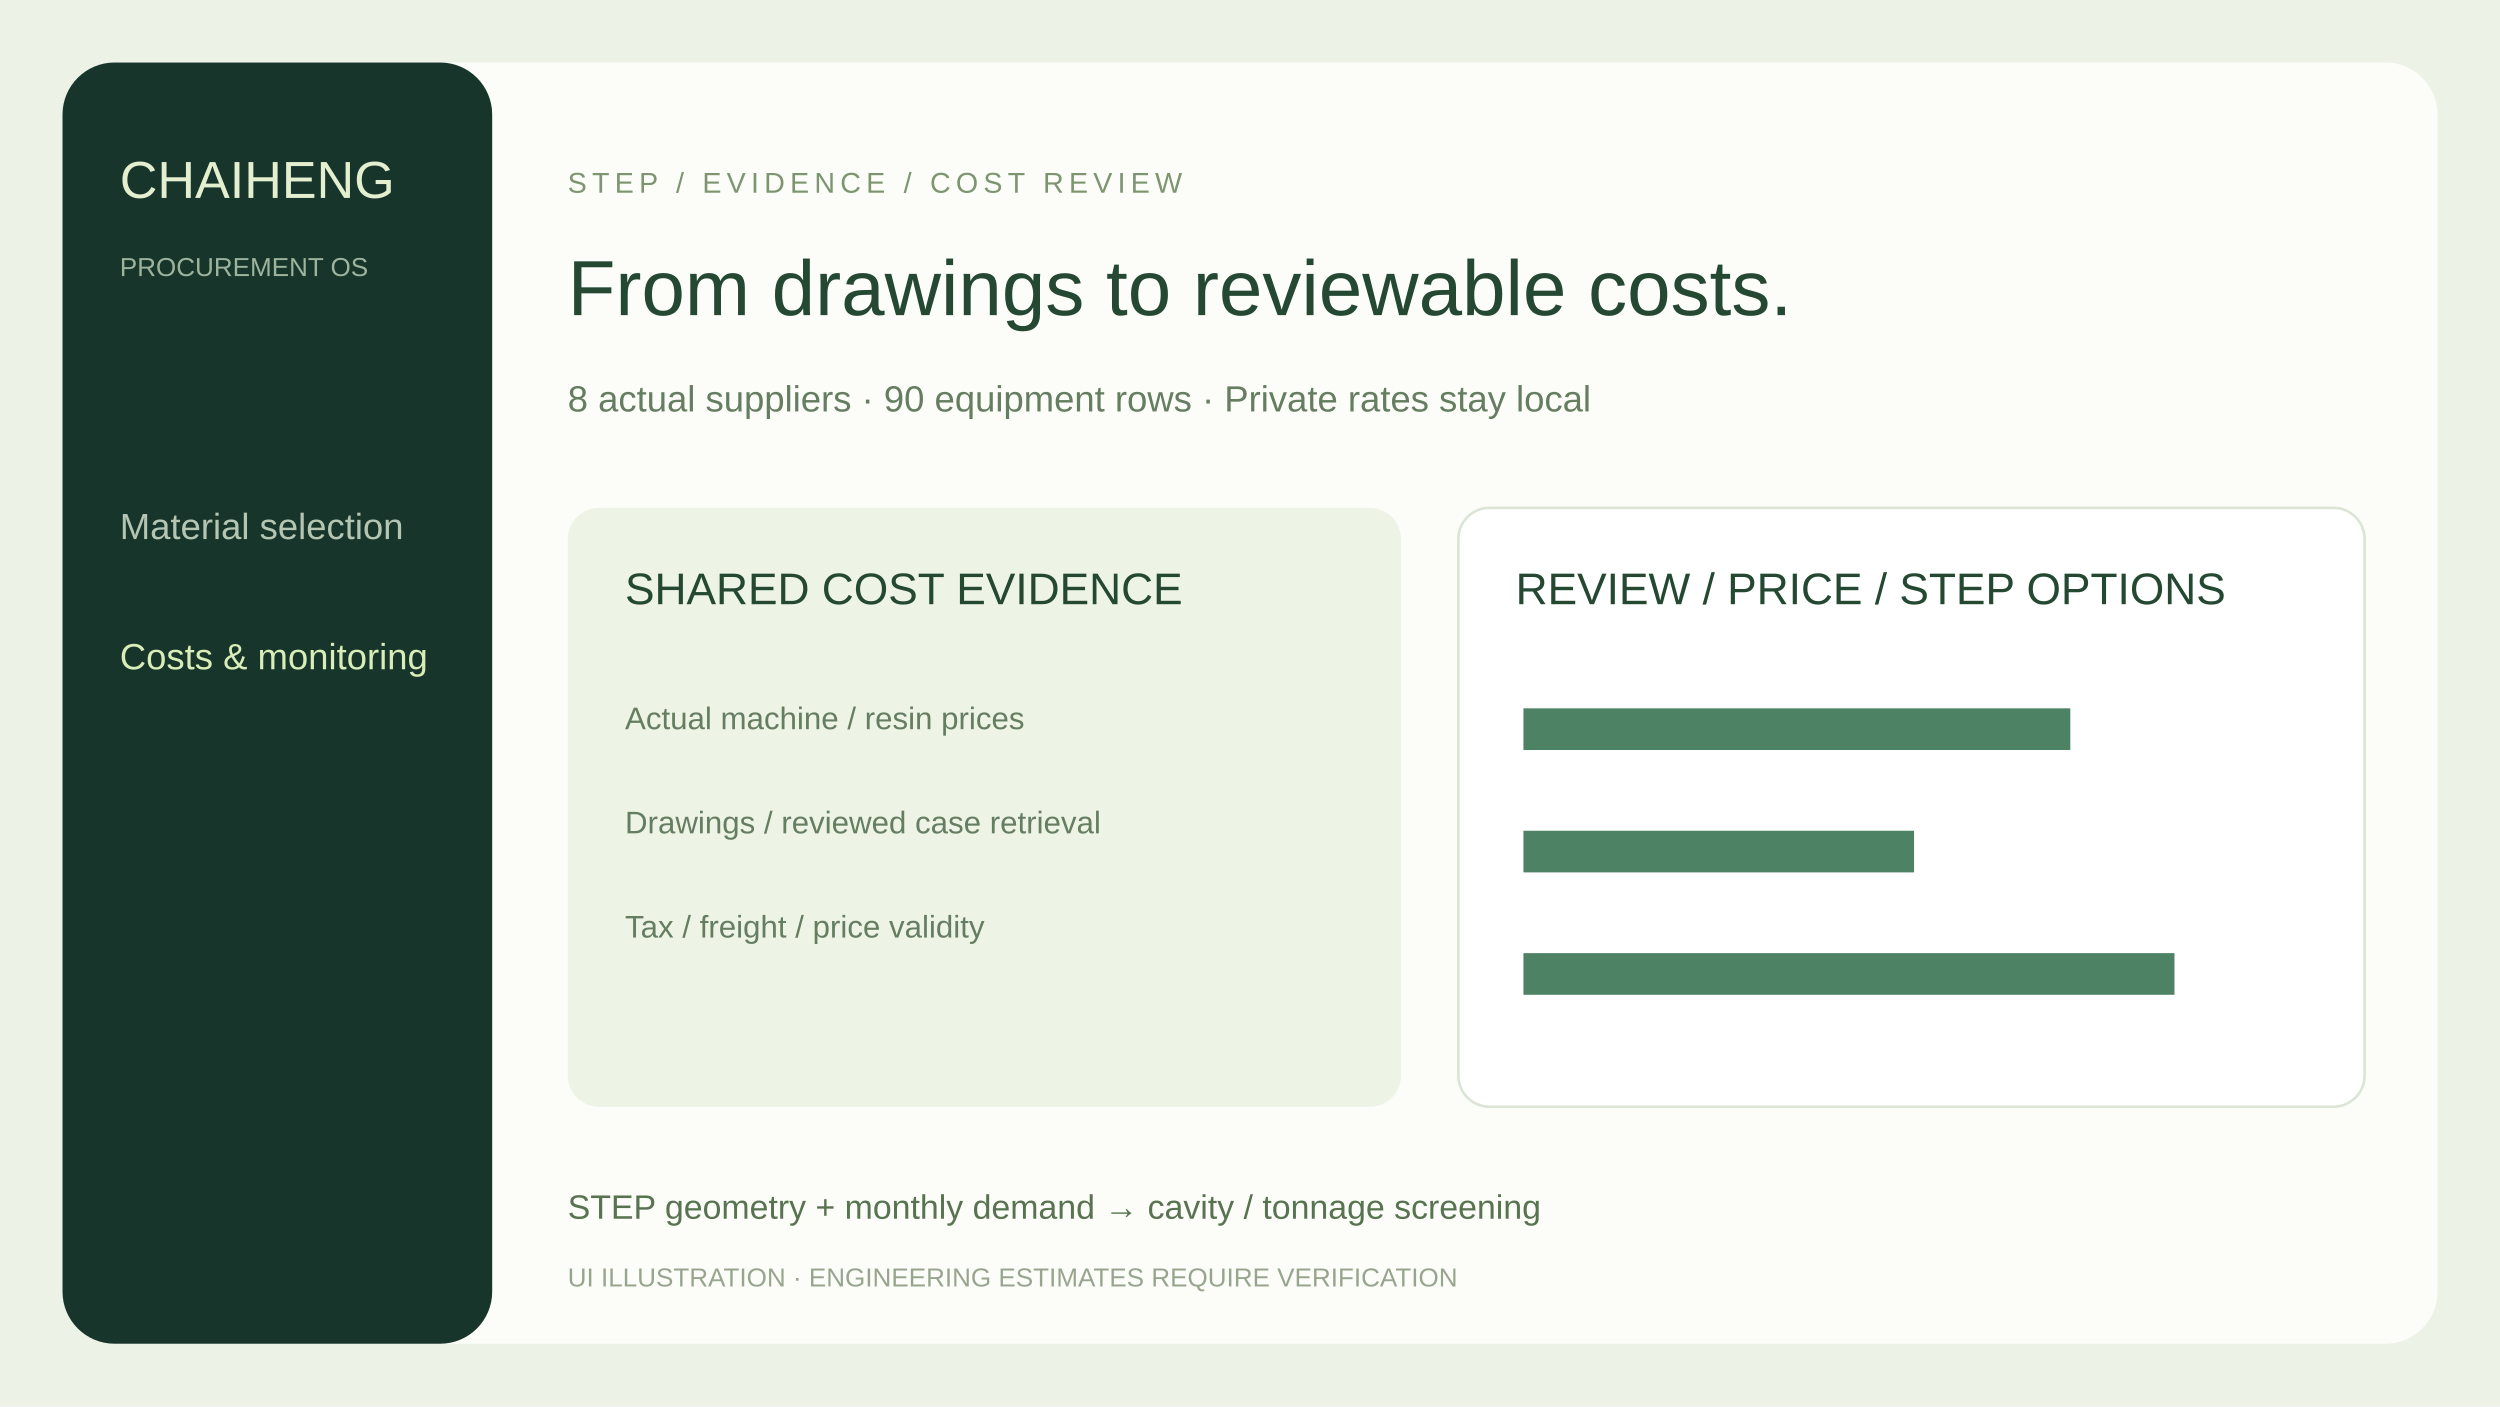
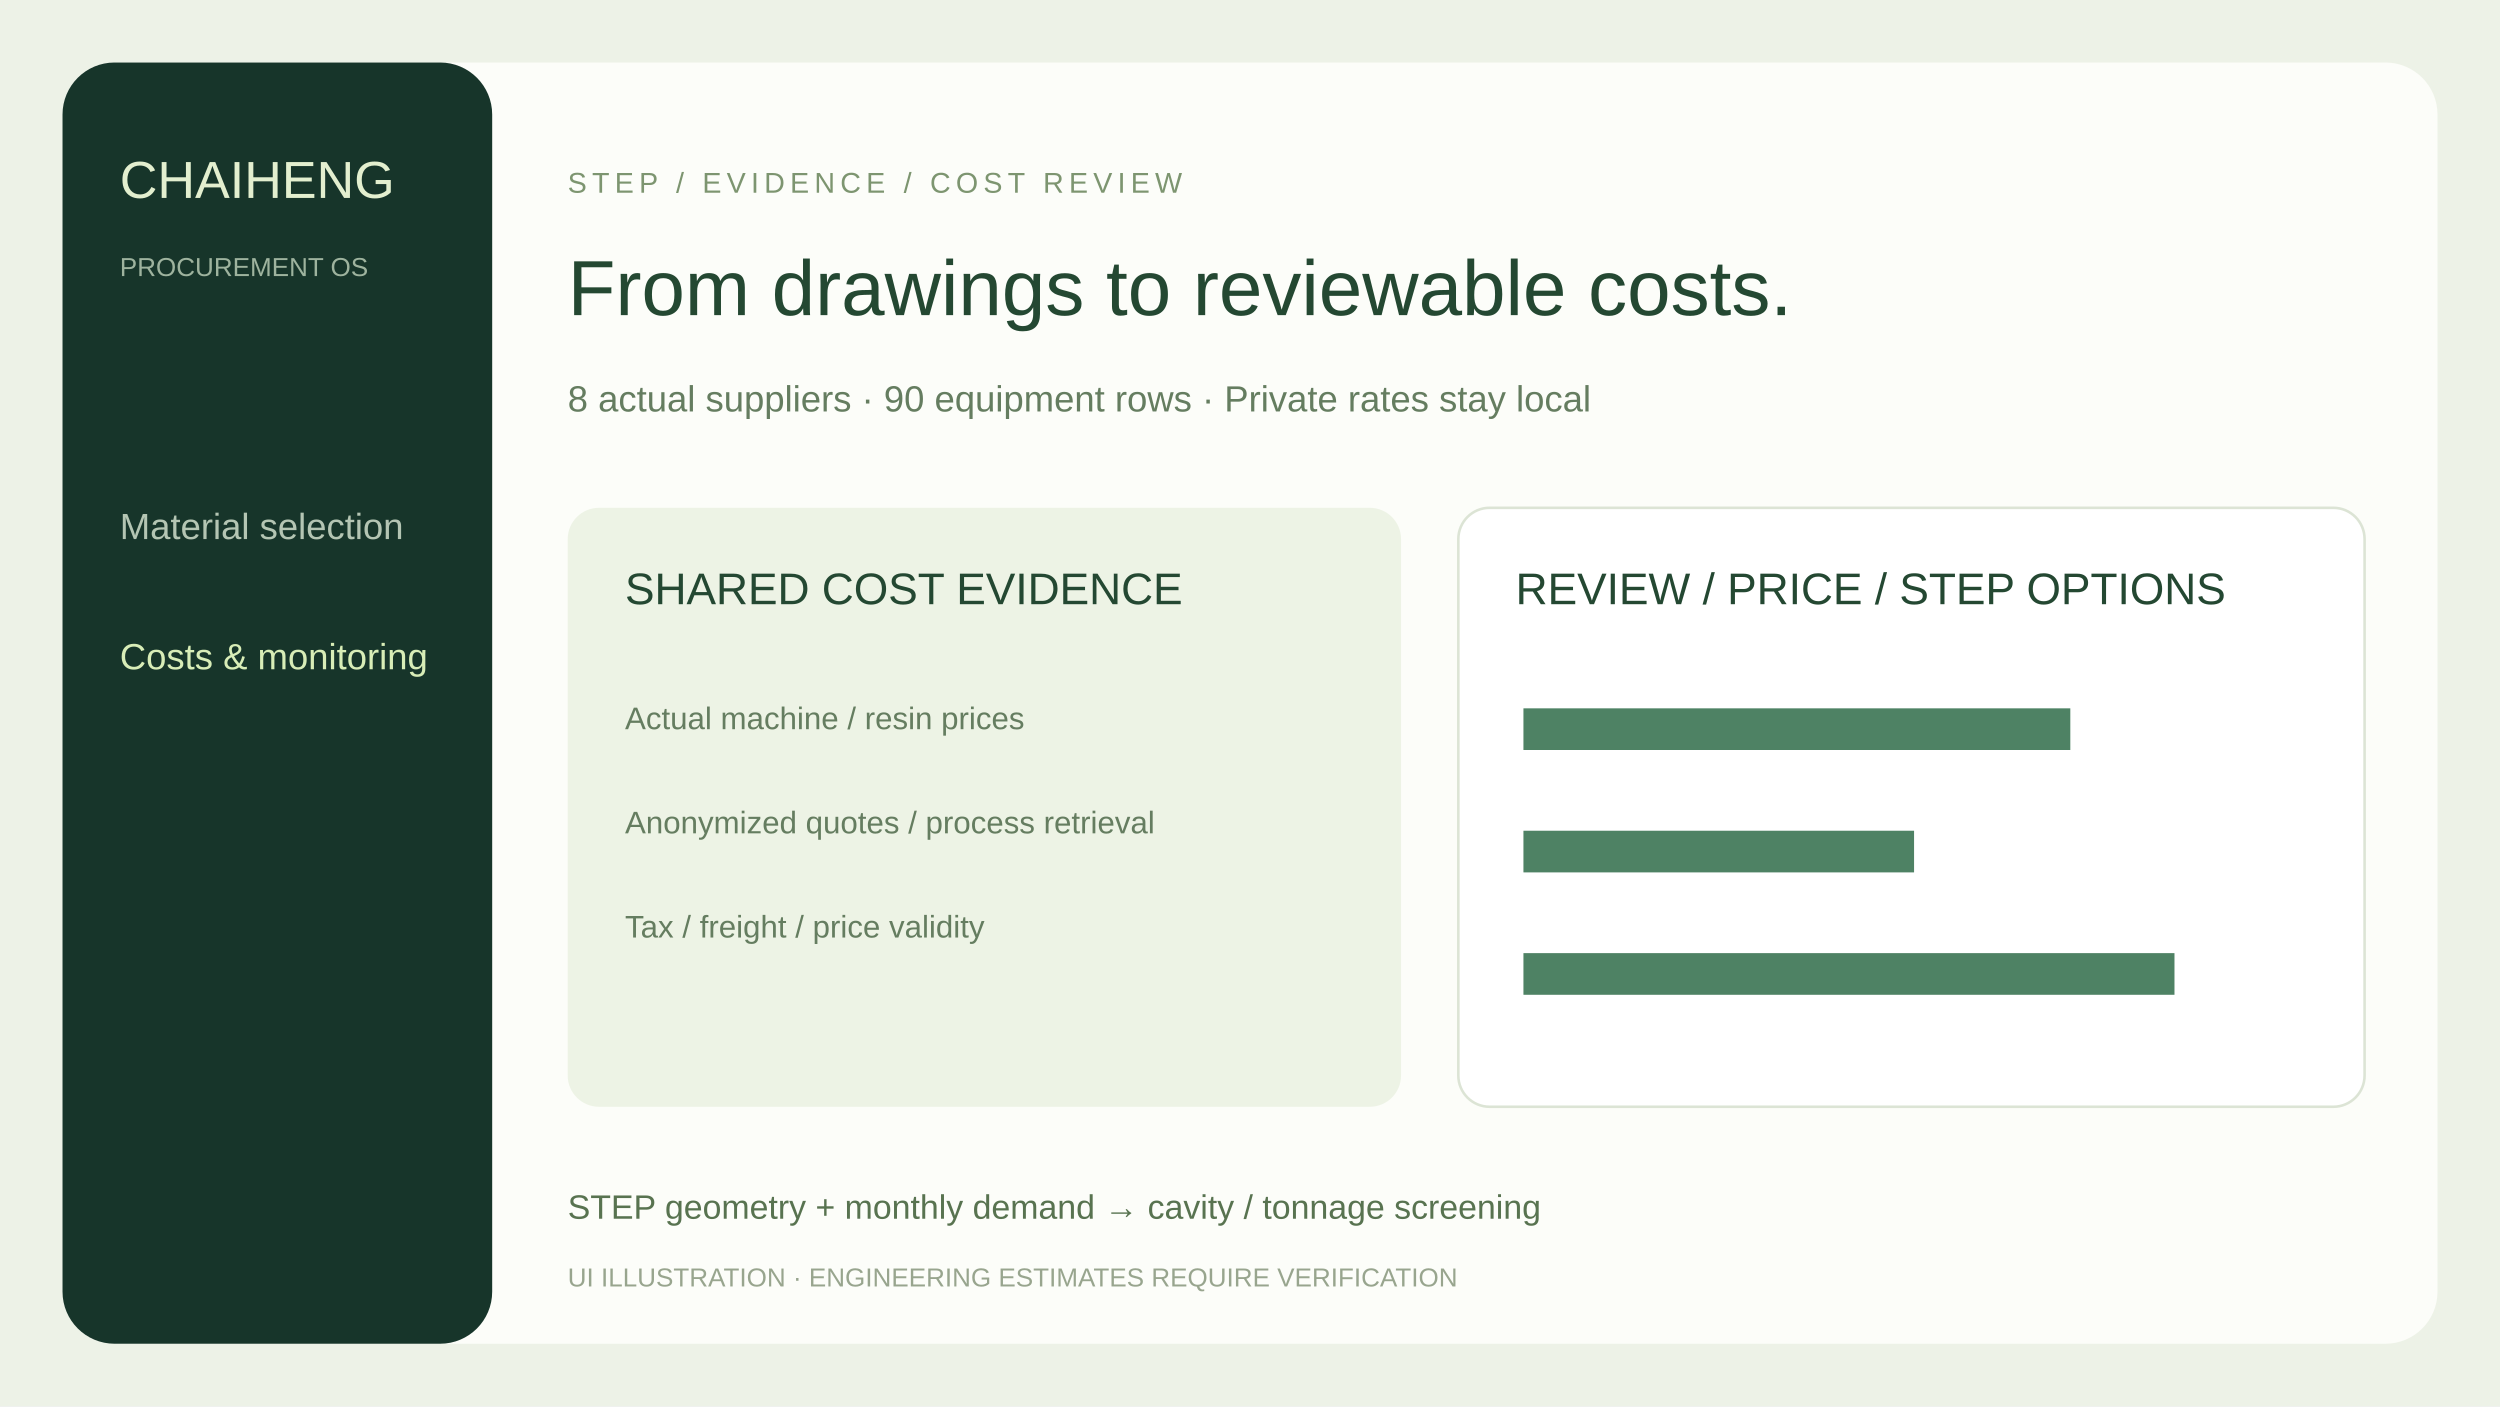
<svg xmlns="http://www.w3.org/2000/svg" width="960" height="540" viewBox="0 0 960 540">
  <rect width="960" height="540" fill="#edf2e7" />
  <rect x="24" y="24" width="912" height="492" rx="20" fill="#fcfdf9" />
  <rect x="24" y="24" width="165" height="492" rx="20" fill="#17352a" />
  <g font-family="Arial,sans-serif">
    <text x="46" y="76" font-size="20" fill="#e3efcf">CHAIHENG</text>
    <text x="46" y="106" font-size="10" fill="#9eb39e">PROCUREMENT OS</text>
    <text x="46" y="207" fill="#b4c5b3" font-size="14">Material selection</text>
    <text x="46" y="257" fill="#d8edb7" font-size="14">Costs &amp; monitoring</text>
    <text x="218" y="74" font-size="11" letter-spacing="2" fill="#7d9570">STEP / EVIDENCE / COST REVIEW</text>
    <text x="218" y="121" font-size="30" fill="#244832">From drawings to reviewable costs.</text>
    <text x="218" y="158" font-size="14" fill="#657d60">8 actual suppliers · 90 equipment rows · Private rates stay local</text>
    <rect x="218" y="195" width="320" height="230" rx="12" fill="#edf3e5" />
    <text x="240" y="232" font-size="17" fill="#244832">SHARED COST EVIDENCE</text>
    <text x="240" y="280" fill="#657d60">Actual machine / resin prices</text>
-     <text x="240" y="320" fill="#657d60">Drawings / reviewed case retrieval</text>
+     <text x="240" y="320" fill="#657d60">Anonymized quotes / process retrieval</text>
    <text x="240" y="360" fill="#657d60">Tax / freight / price validity</text>
    <rect x="560" y="195" width="348" height="230" rx="12" fill="#fff" stroke="#dce4d5" />
    <text x="582" y="232" font-size="17" fill="#244832">REVIEW / PRICE / STEP OPTIONS</text>
    <path d="M585 280h210M585 327h150M585 374h250" stroke="#4e8264" stroke-width="16" />
    <text x="218" y="468" font-size="13" fill="#587350">STEP geometry + monthly demand → cavity / tonnage screening</text>
    <text x="218" y="494" font-size="10" fill="#98a58e">UI ILLUSTRATION · ENGINEERING ESTIMATES REQUIRE VERIFICATION</text>
  </g>
</svg>
